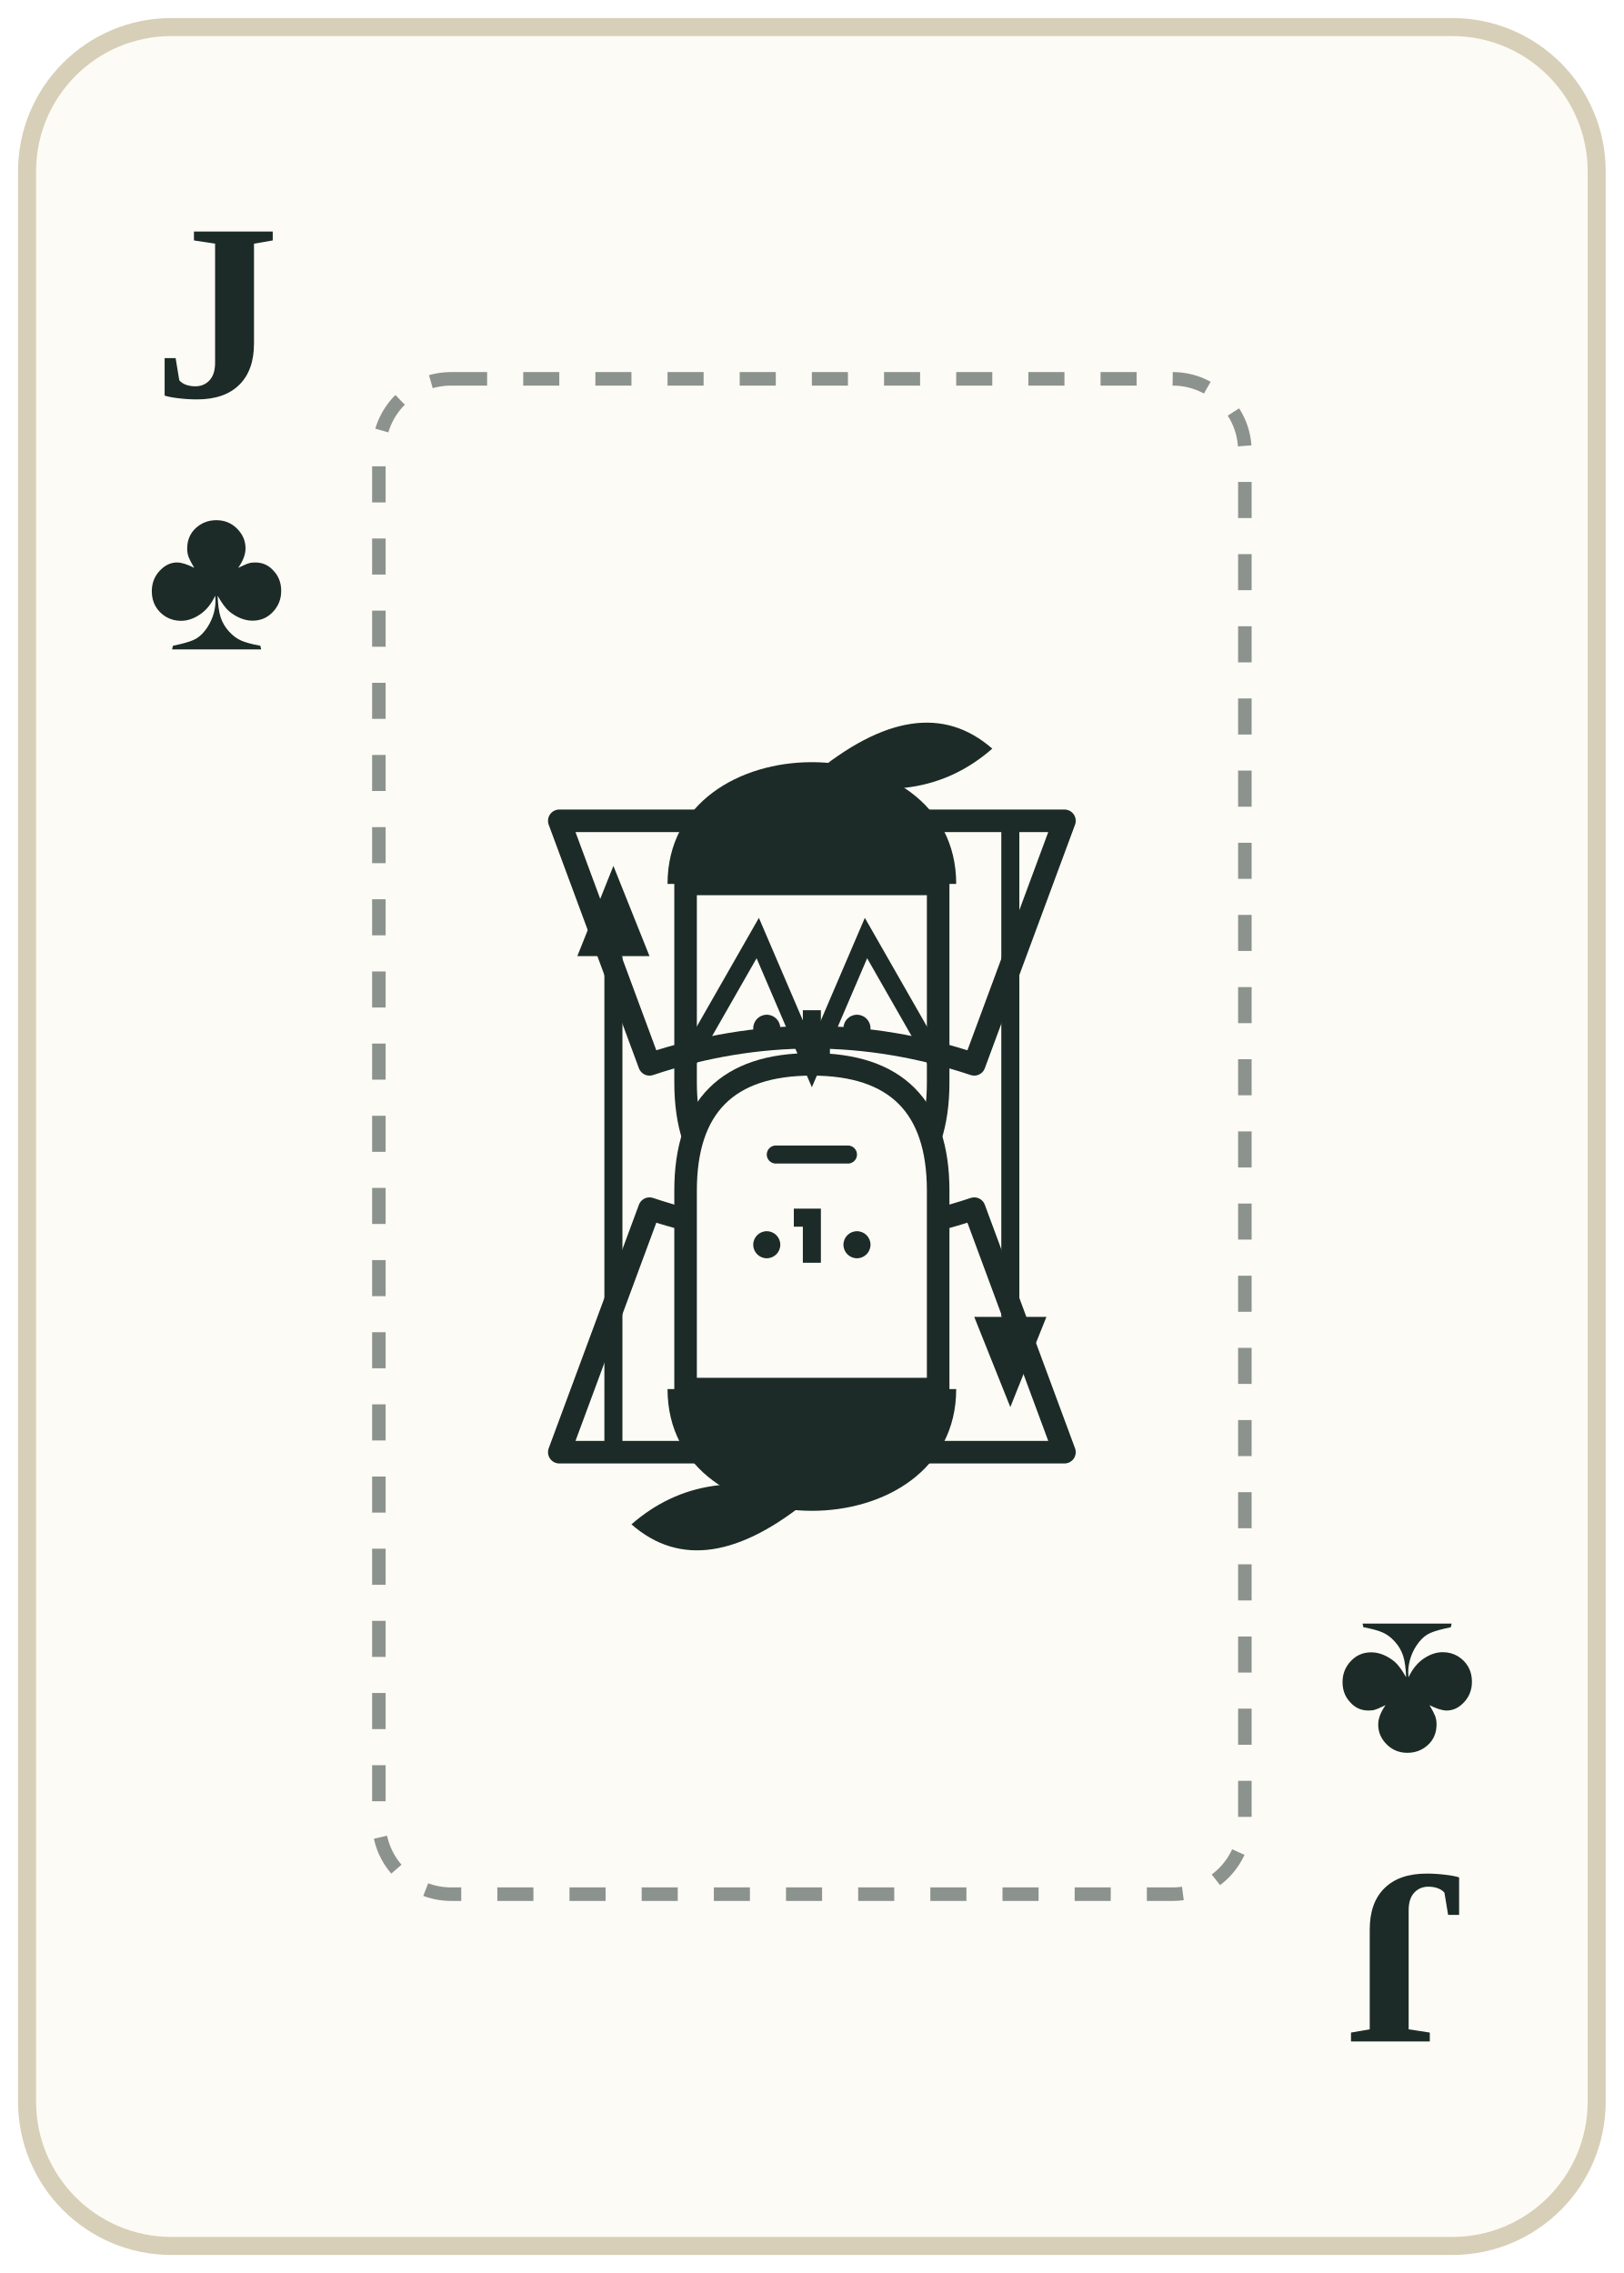
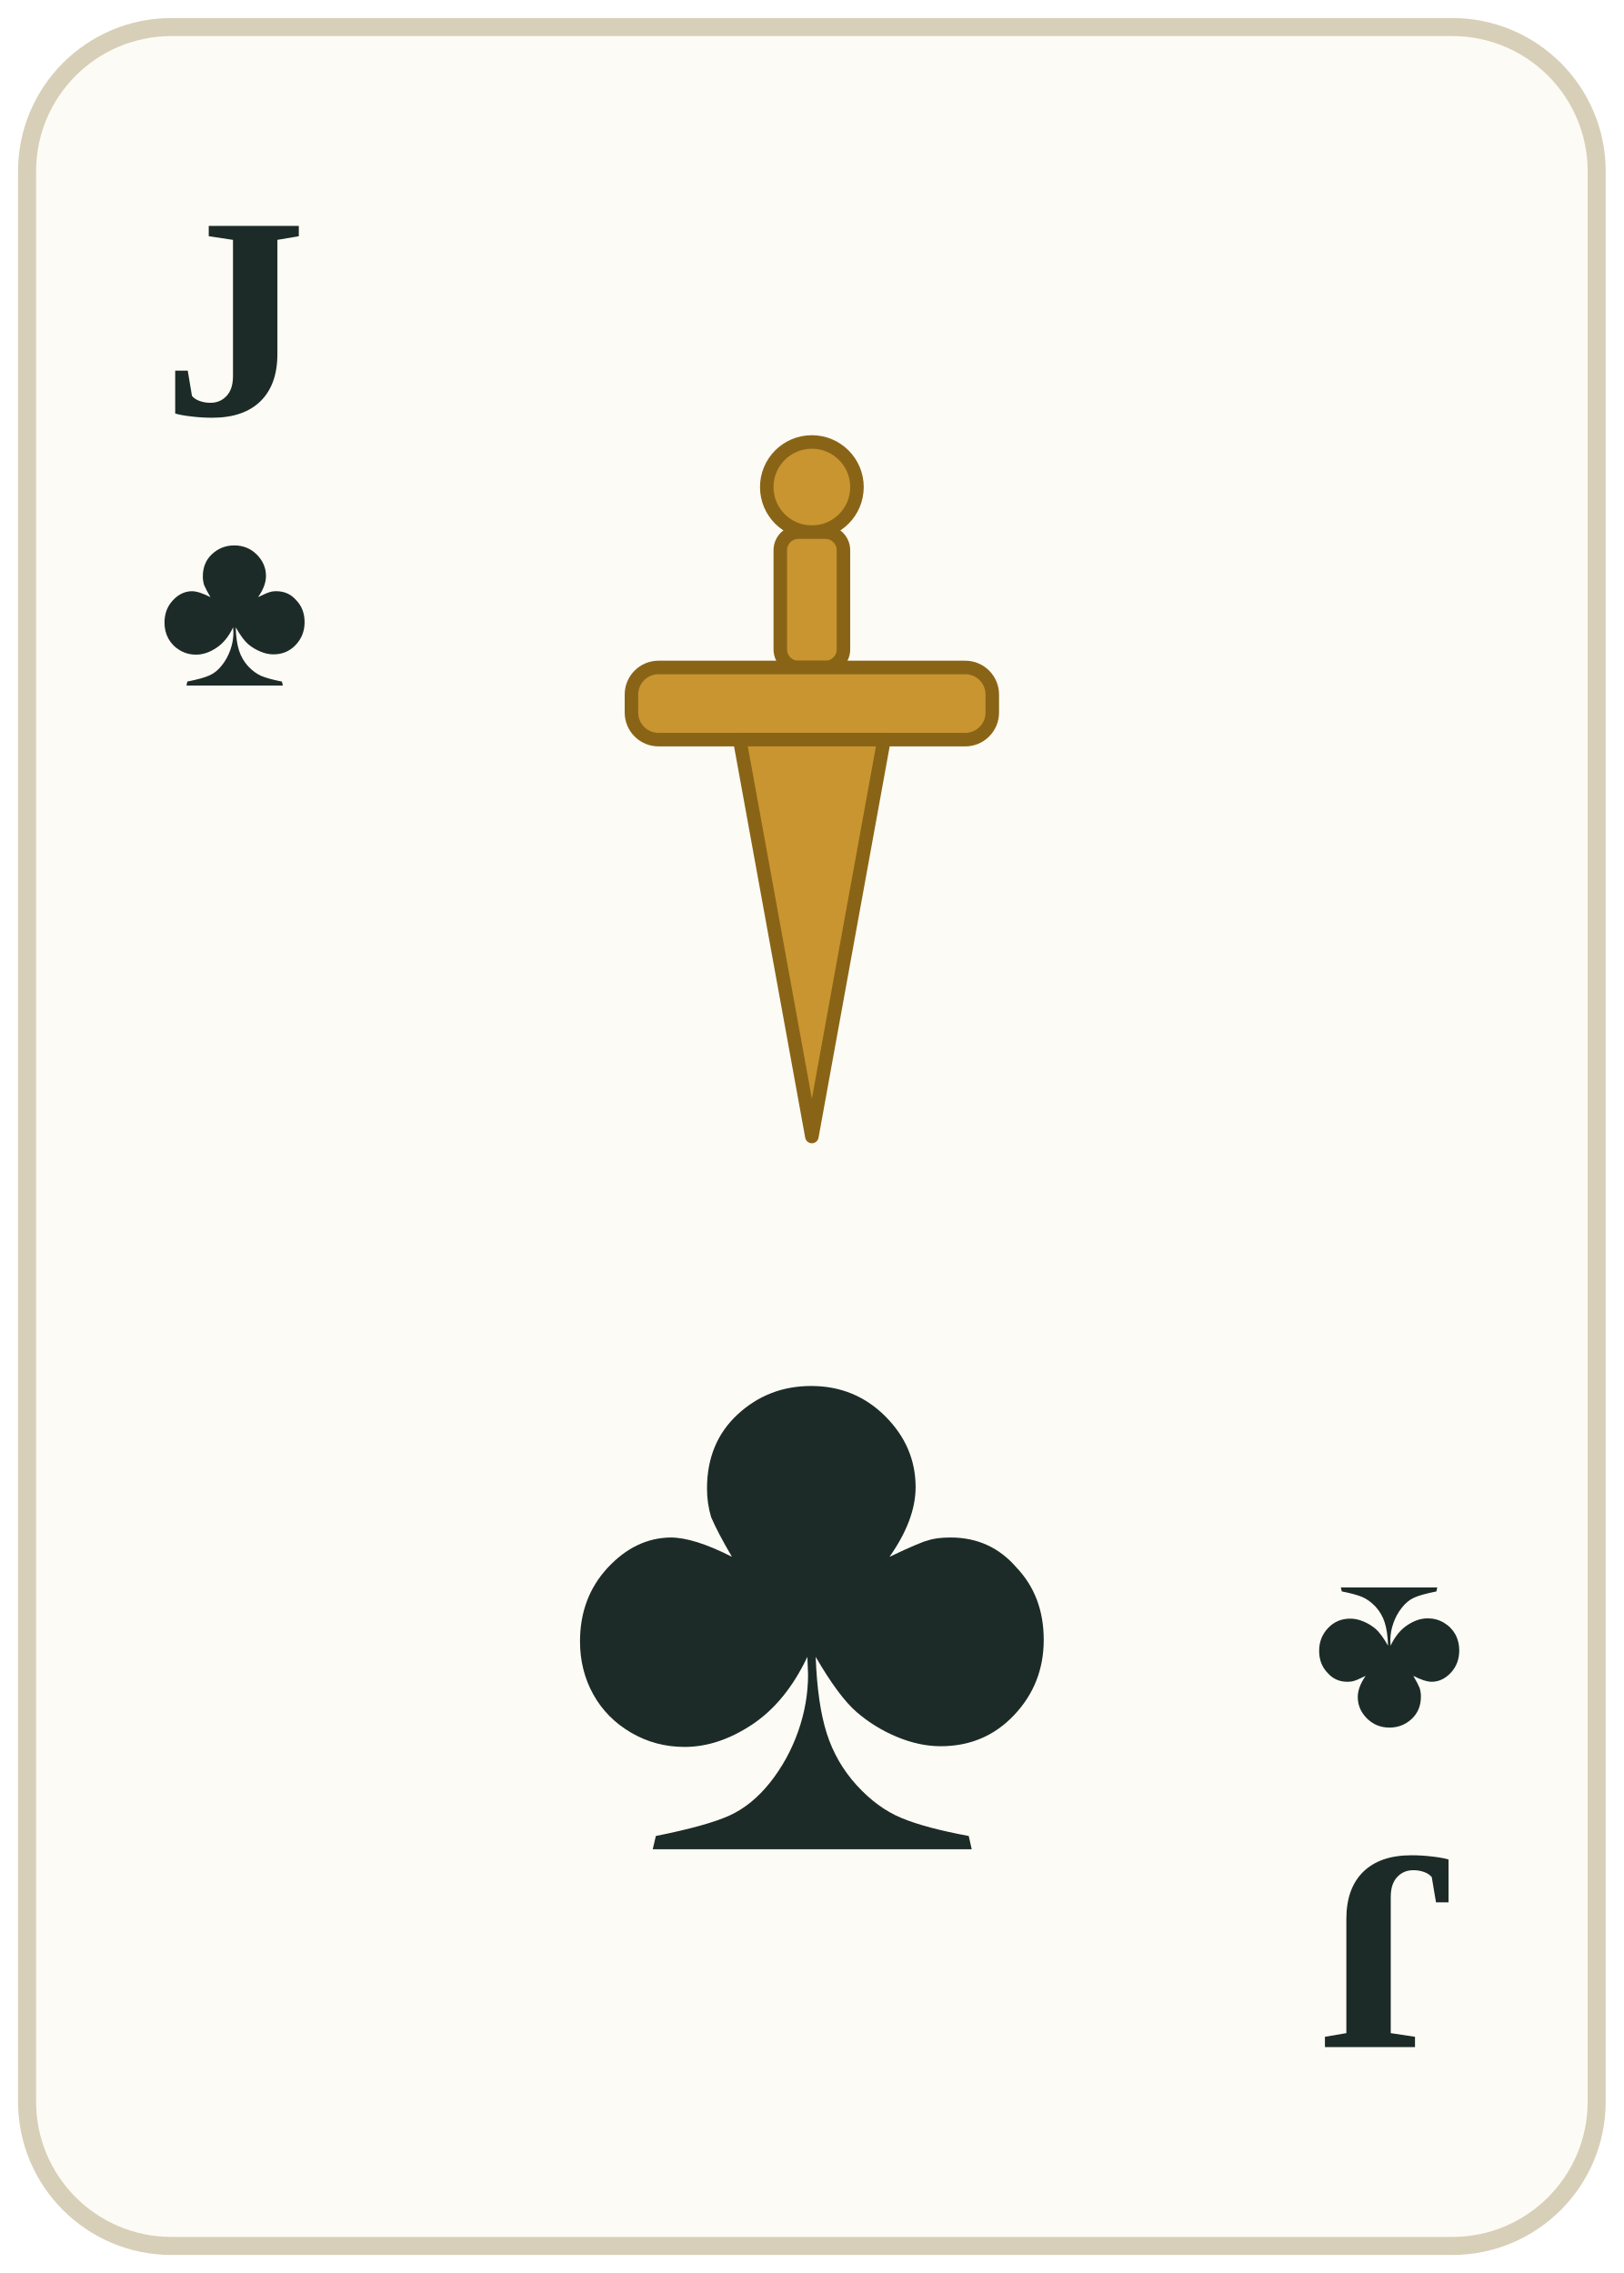
<svg xmlns="http://www.w3.org/2000/svg" viewBox="0 0 180 252" width="180" height="252">
  <rect x="3" y="3" width="174" height="246" rx="16" fill="#fdfbf5" stroke="#d8cfb8" stroke-width="2" />
  <g fill="#1c2b27" font-family="Georgia, 'Times New Roman', serif" font-weight="700">
    <g>
-       <text x="24" y="44" font-size="28" text-anchor="middle">J</text>
-       <text x="24" y="72" font-size="24" text-anchor="middle">♣</text>
+       <text x="26" y="46" font-size="32" text-anchor="middle">J</text>
+       <text x="26" y="76" font-size="26" text-anchor="middle">♣</text>
    </g>
    <g transform="rotate(180 90 126)">
-       <text x="24" y="44" font-size="28" text-anchor="middle">J</text>
-       <text x="24" y="72" font-size="24" text-anchor="middle">♣</text>
+       <text x="26" y="46" font-size="32" text-anchor="middle">J</text>
+       <text x="26" y="76" font-size="26" text-anchor="middle">♣</text>
    </g>
  </g>
-   <rect x="42" y="42" width="96" height="168" rx="8" fill="none" stroke="#1c2b27" stroke-width="1.5" stroke-dasharray="4 4" opacity="0.5" />
-   <g transform="translate(90, 126)">
-     <g>
-       <path d="M -16,-28 C -16,-46 16,-46 16,-28 Z" fill="#1c2b27" />
-       <path d="M 0,-40 Q 12,-50 20,-43 Q 12,-36 0,-40" fill="#1c2b27" />
-       <path d="M -14,-28 L 14,-28 L 14,-6 Q 14,8 0,8 Q -14,8 -14,-6 Z" fill="#fdfbf5" stroke="#1c2b27" stroke-width="2.5" stroke-linejoin="round" />
-       <circle cx="-5" cy="-12" r="1.5" fill="#1c2b27" />
-       <circle cx="5" cy="-12" r="1.5" fill="#1c2b27" />
-       <path d="M 0,-14 L 0,-9 L 2,-9" stroke="#1c2b27" stroke-width="2" fill="none" />
-       <line x1="-4" y1="-2" x2="4" y2="-2" stroke="#1c2b27" stroke-width="2" stroke-linecap="round" />
-       <path d="M -28,35 L -18,8 Q 0,14 18,8 L 28,35 Z" fill="none" stroke="#1c2b27" stroke-width="2.5" stroke-linejoin="round" />
-       <path d="M -14,8 L -6,22 L 0,8 L 6,22 L 14,8" stroke="#1c2b27" stroke-width="2" fill="none" />
-       <line x1="-22" y1="-20" x2="-22" y2="35" stroke="#1c2b27" stroke-width="2" />
-       <path d="M -26,-20 L -22,-30 L -18,-20 Z" fill="#1c2b27" />
-     </g>
-     <g transform="rotate(180)">
-       <path d="M -16,-28 C -16,-46 16,-46 16,-28 Z" fill="#1c2b27" />
-       <path d="M 0,-40 Q 12,-50 20,-43 Q 12,-36 0,-40" fill="#1c2b27" />
-       <path d="M -14,-28 L 14,-28 L 14,-6 Q 14,8 0,8 Q -14,8 -14,-6 Z" fill="#fdfbf5" stroke="#1c2b27" stroke-width="2.5" stroke-linejoin="round" />
-       <circle cx="-5" cy="-12" r="1.5" fill="#1c2b27" />
-       <circle cx="5" cy="-12" r="1.5" fill="#1c2b27" />
-       <path d="M 0,-14 L 0,-9 L 2,-9" stroke="#1c2b27" stroke-width="2" fill="none" />
-       <line x1="-4" y1="-2" x2="4" y2="-2" stroke="#1c2b27" stroke-width="2" stroke-linecap="round" />
-       <path d="M -28,35 L -18,8 Q 0,14 18,8 L 28,35 Z" fill="none" stroke="#1c2b27" stroke-width="2.5" stroke-linejoin="round" />
-       <path d="M -14,8 L -6,22 L 0,8 L 6,22 L 14,8" stroke="#1c2b27" stroke-width="2" fill="none" />
-       <line x1="-22" y1="-20" x2="-22" y2="35" stroke="#1c2b27" stroke-width="2" />
-       <path d="M -26,-20 L -22,-30 L -18,-20 Z" fill="#1c2b27" />
-     </g>
+   <g fill="#c99530" stroke="#8a6416" stroke-width="1.5" stroke-linejoin="round" stroke-linecap="round">
+     <circle cx="90" cy="54" r="5" />
+     <rect x="86.5" y="59" width="7" height="15" rx="2" />
+     <rect x="70" y="74" width="40" height="8" rx="3" />
+     <path d="M 82,82 L 98,82 L 90,126 Z" />
  </g>
+   <text x="90" y="176" font-size="86" fill="#1c2b27" text-anchor="middle" dominant-baseline="central" font-family="Georgia, 'Times New Roman', serif" font-weight="700">♣</text>
</svg>
